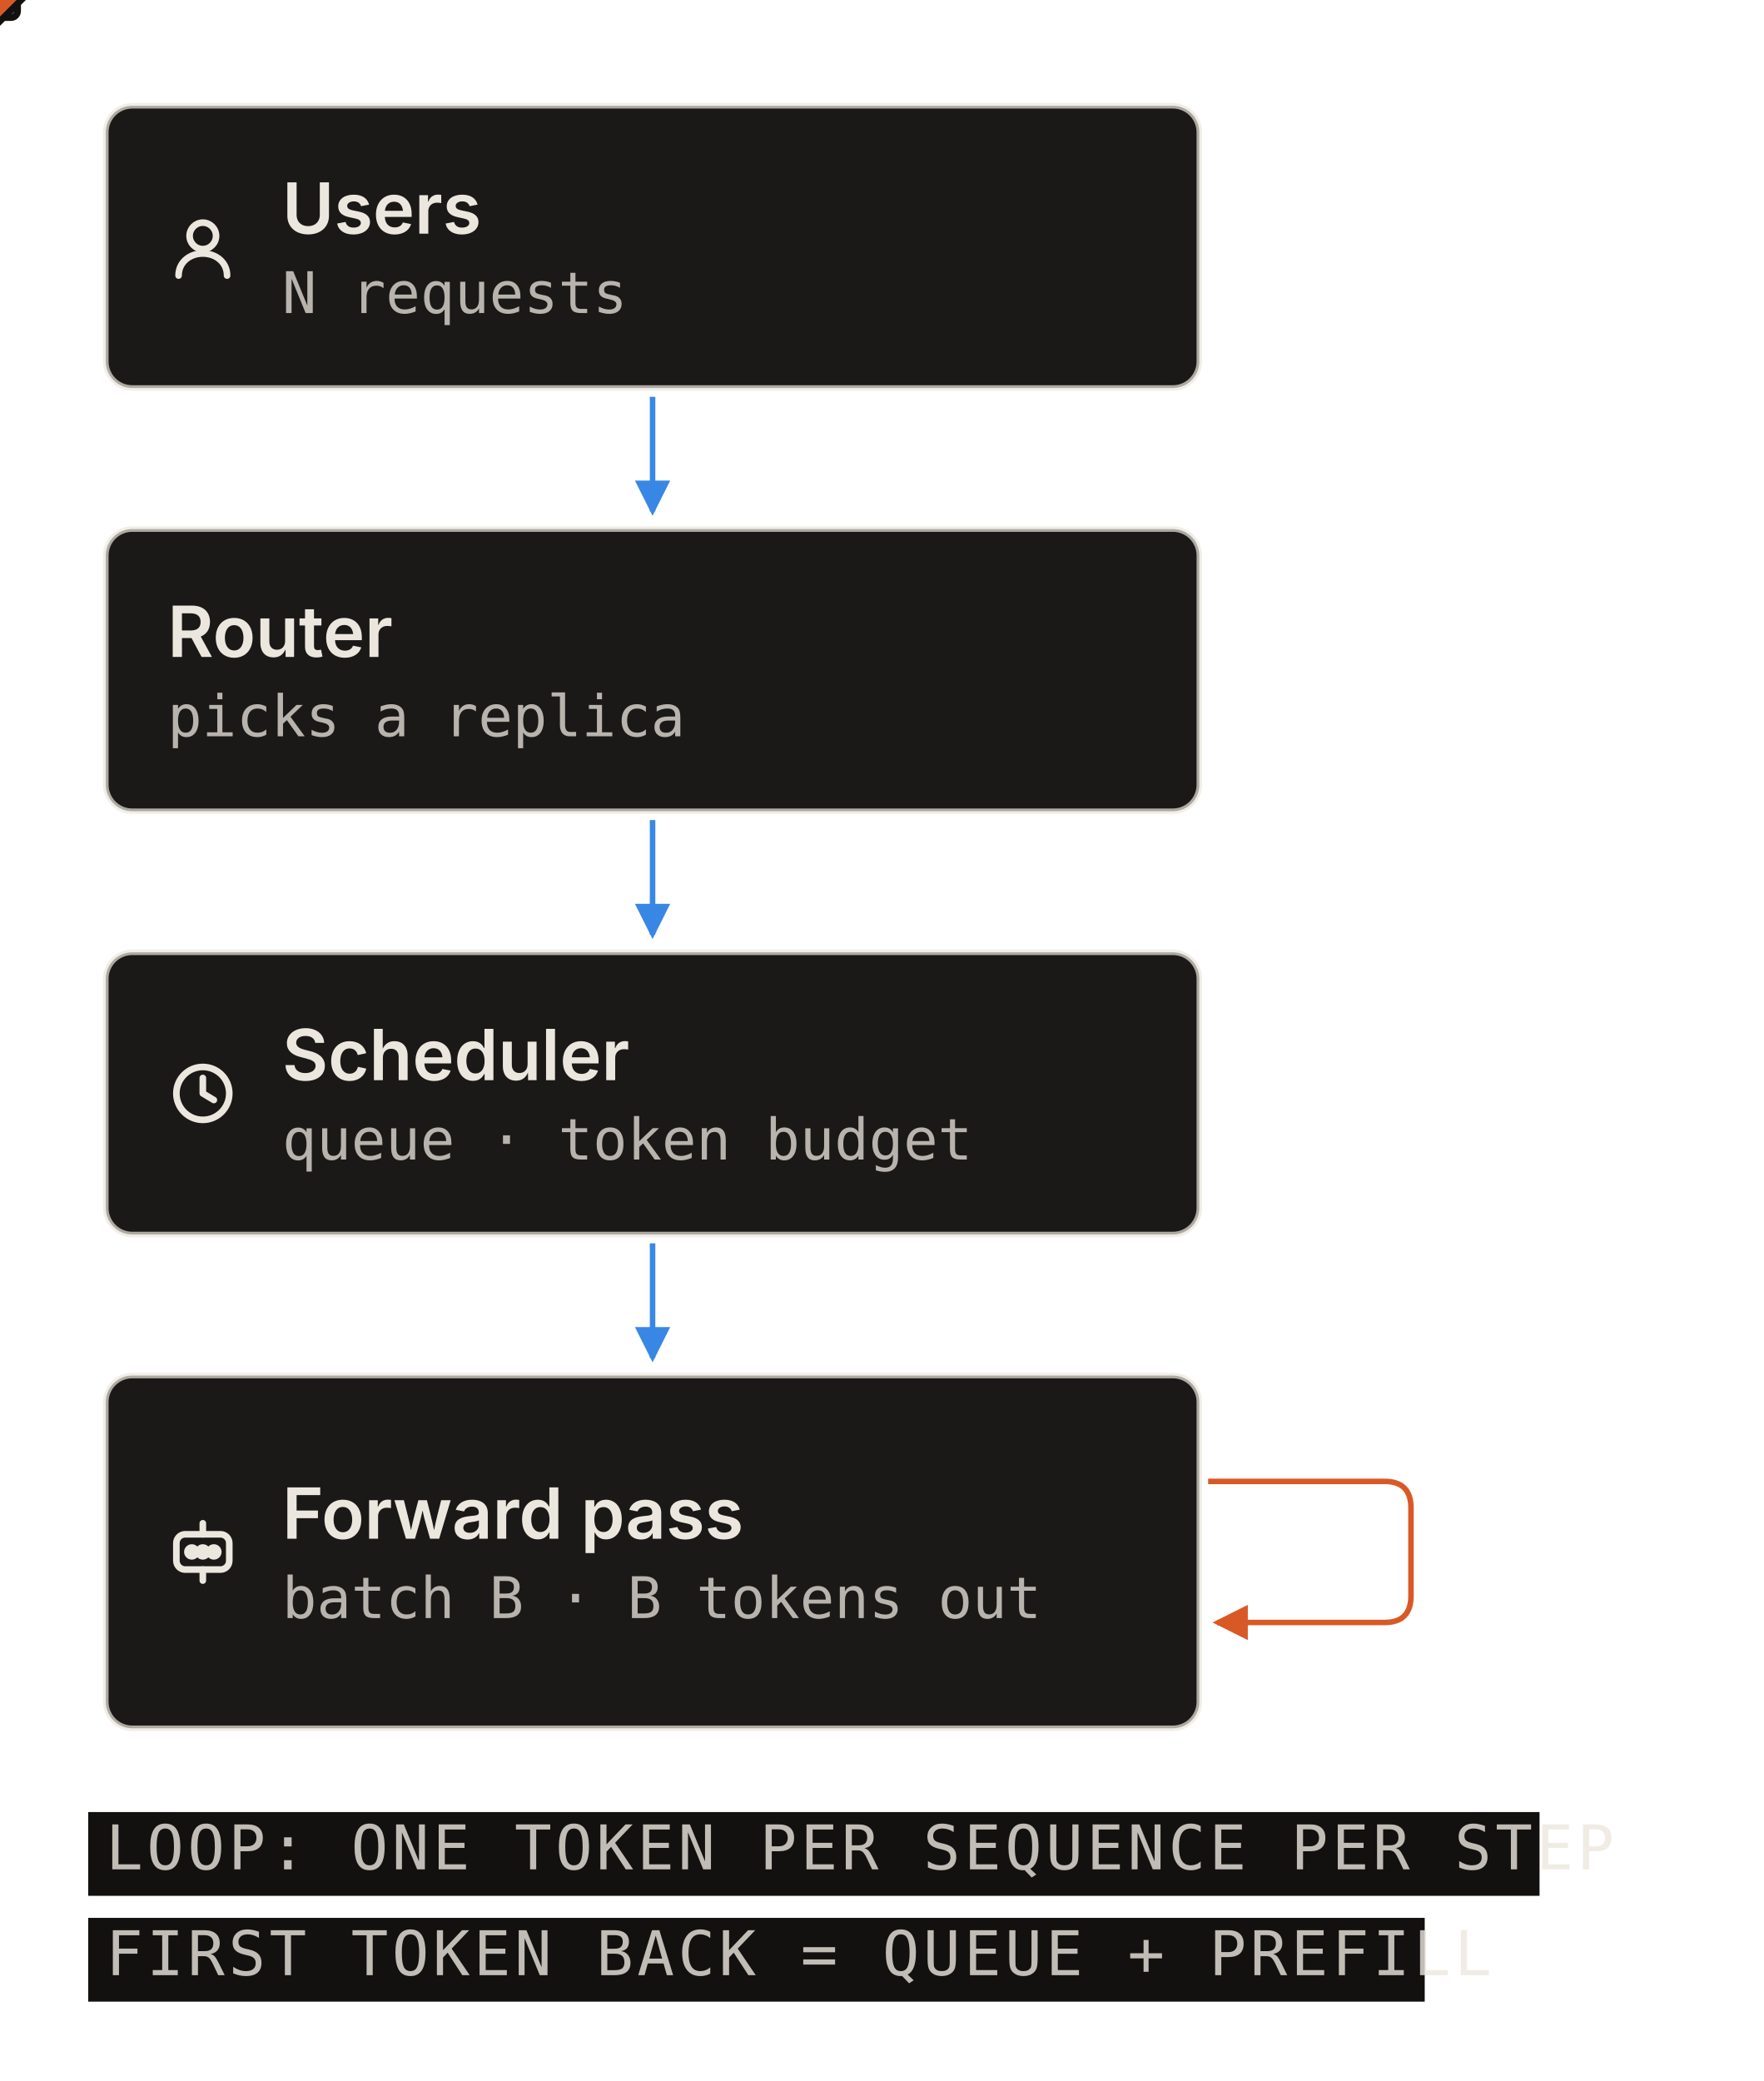
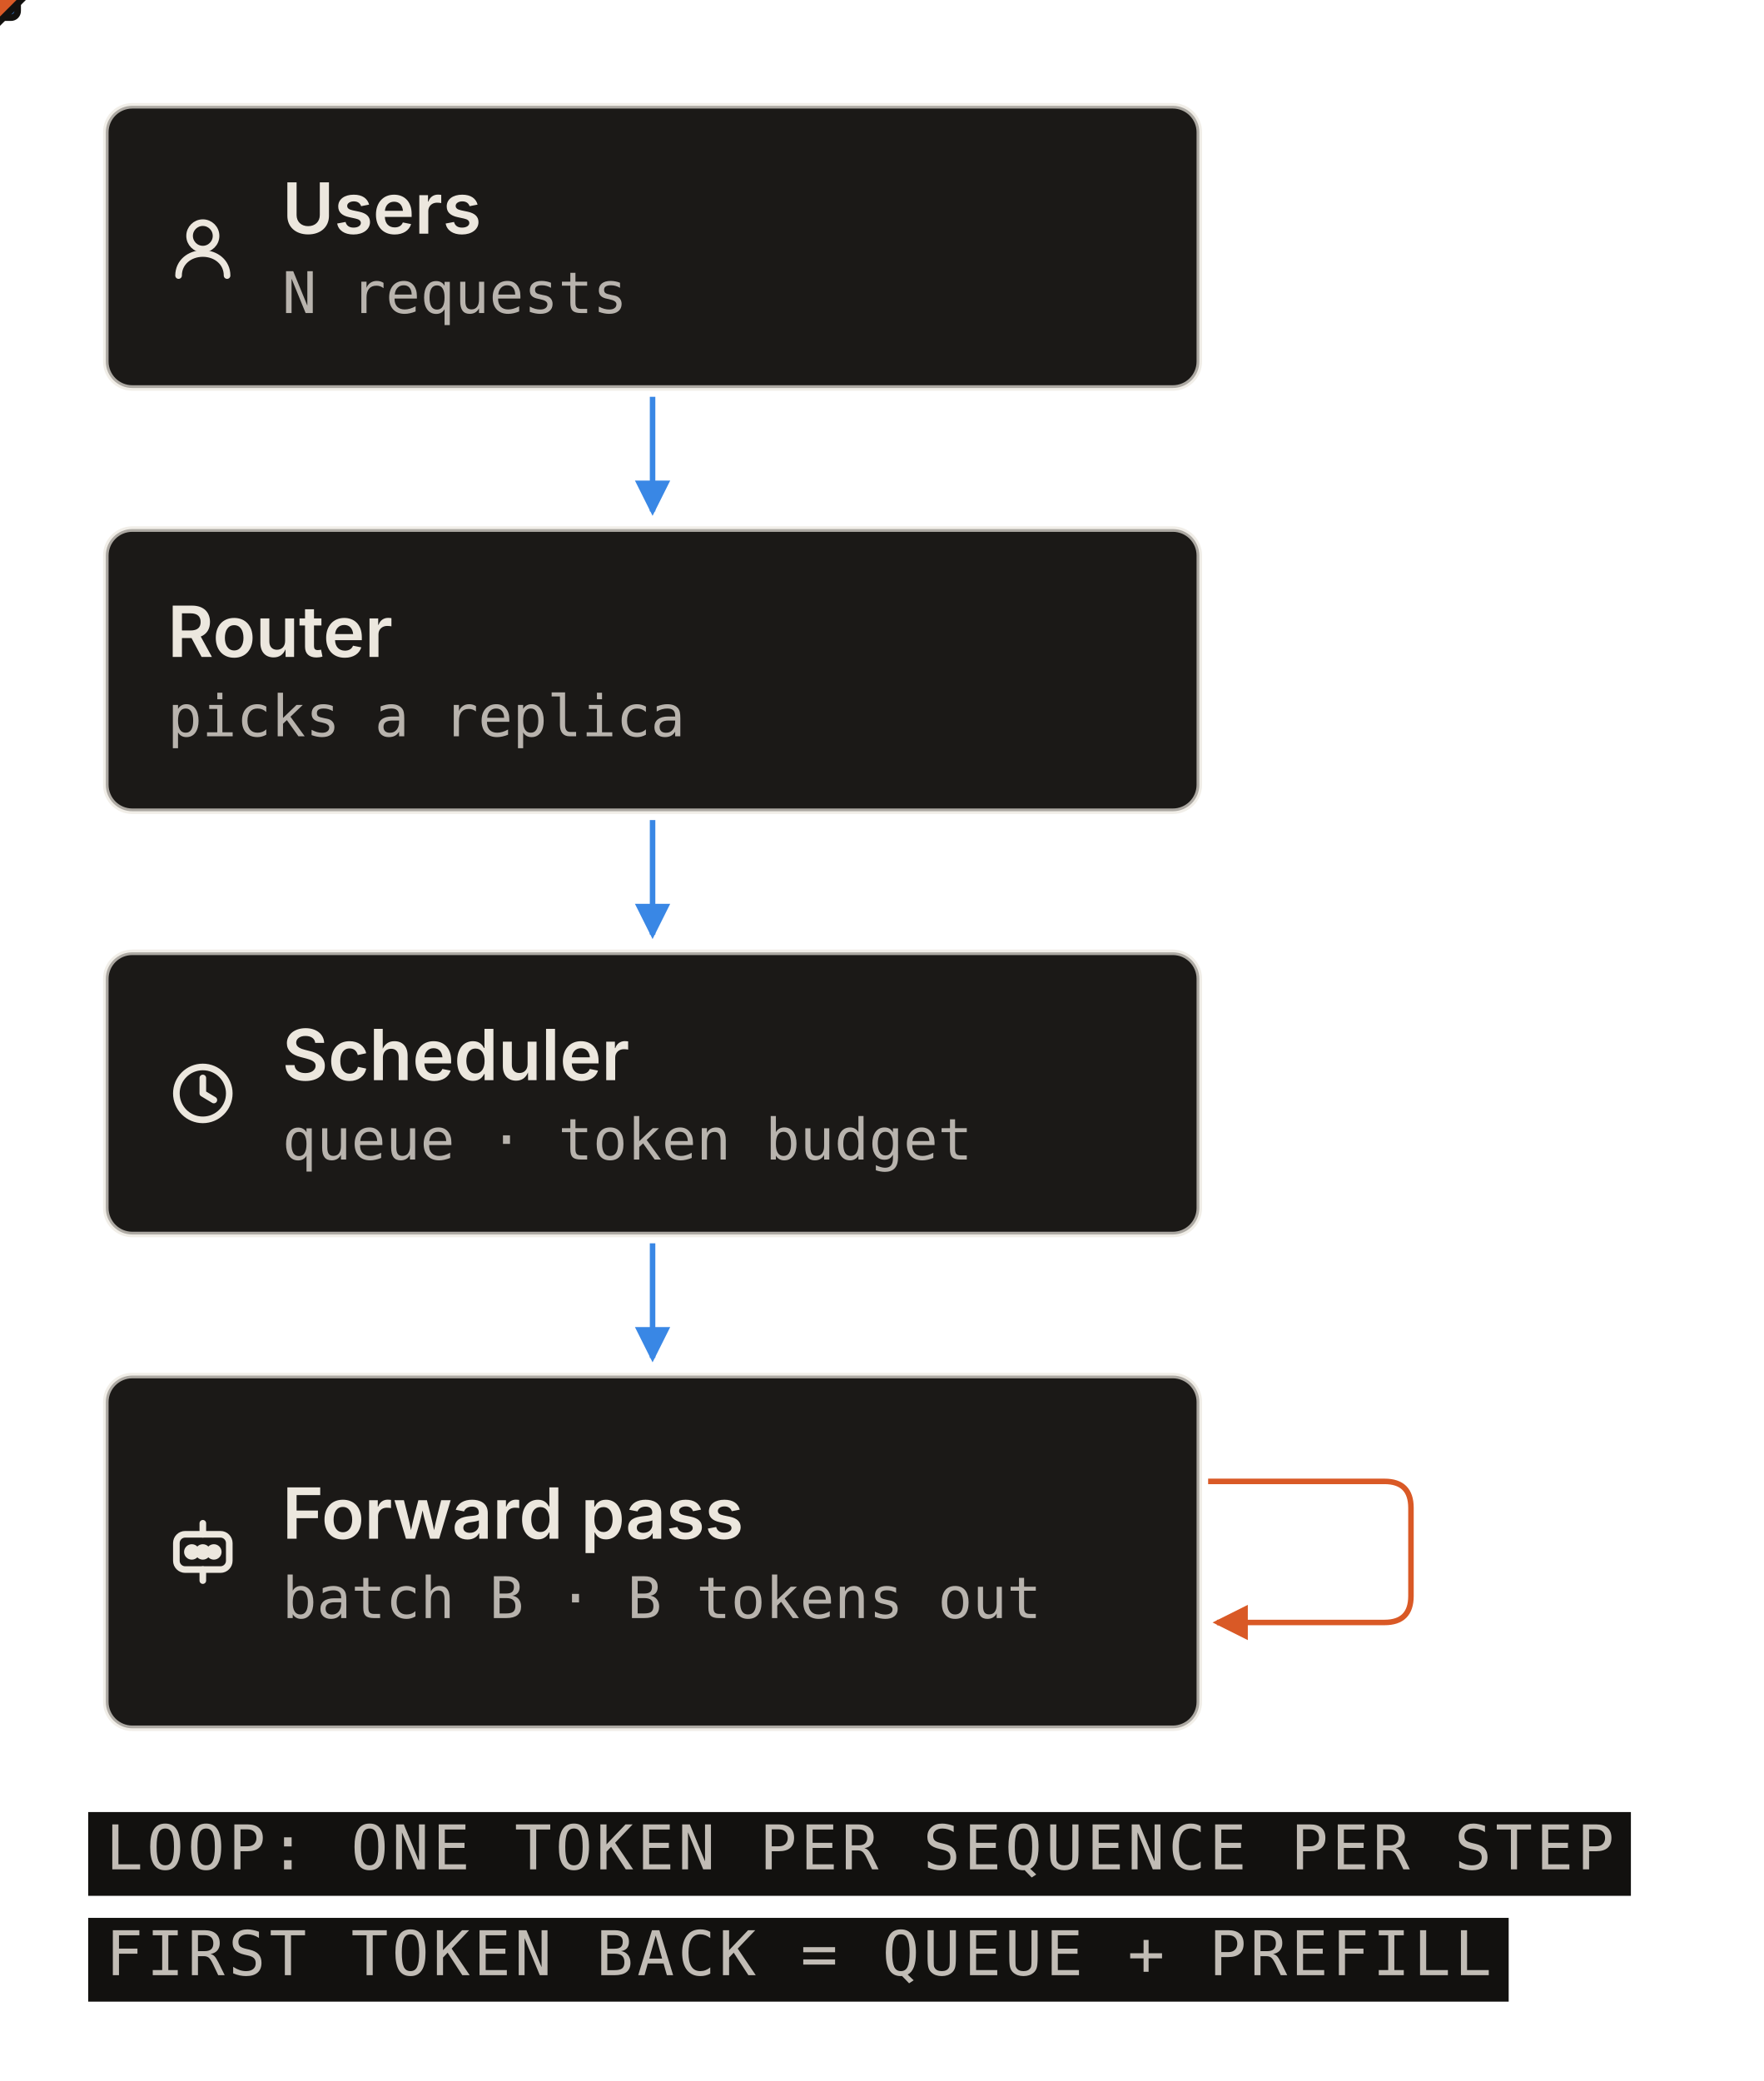
<svg xmlns="http://www.w3.org/2000/svg" viewBox="0 0 400 472" width="400" height="472" color="#ece7de" font-family="ui-sans-serif, system-ui, -apple-system, 'Segoe UI', Inter, Helvetica, Arial, sans-serif" role="img" aria-label="Users send requests to a router, then a scheduler with a queue and token budget, then a forward pass that loops once per step, producing one token for every sequence in the batch. The first token back costs queue wait plus prefill.">
  <style>text{user-select:none}</style>
  <g transform="translate(0,0)">
    <defs>
      <marker id="spm-head" markerWidth="8" markerHeight="8" refX="7" refY="4" orient="auto-start-reverse" markerUnits="userSpaceOnUse">
        <path d="M0,0 L8,4 L0,8 z" fill="currentColor" />
      </marker>
      <marker id="spm-head-accent" markerWidth="8" markerHeight="8" refX="7" refY="4" orient="auto-start-reverse" markerUnits="userSpaceOnUse">
        <path d="M0,0 L8,4 L0,8 z" fill="#199e70" />
      </marker>
      <marker id="spm-head-request" markerWidth="8" markerHeight="8" refX="7" refY="4" orient="auto-start-reverse" markerUnits="userSpaceOnUse">
        <path d="M0,0 L8,4 L0,8 z" fill="#3987e5" />
      </marker>
      <marker id="spm-head-response" markerWidth="8" markerHeight="8" refX="7" refY="4" orient="auto-start-reverse" markerUnits="userSpaceOnUse">
        <path d="M0,0 L8,4 L0,8 z" fill="#199e70" />
      </marker>
      <marker id="spm-head-change" markerWidth="8" markerHeight="8" refX="7" refY="4" orient="auto-start-reverse" markerUnits="userSpaceOnUse">
        <path d="M0,0 L8,4 L0,8 z" fill="#d95926" />
      </marker>
    </defs>
    <g data-uipack="node">
      <rect x="24" y="24" width="248" height="64" rx="6" fill="#1b1917" stroke="currentColor" stroke-opacity="0.7" stroke-width="1.25" />
      <path class="uipack__touch-target" d="M 24 24 h 248 v 64 h -248 Z" fill="transparent" stroke="none" aria-hidden="true" />
      <g transform="translate(38, 48)" fill="none" stroke="currentColor" stroke-width="1.5" stroke-linecap="round" stroke-linejoin="round">
        <circle cx="8" cy="5.5" r="3" />
        <path d="M2.5 14.5c0-3 2.5-5 5.5-5s5.5 2 5.5 5" />
      </g>
      <text x="64" y="53" text-anchor="start" font-size="16" font-weight="600" fill="currentColor">Users</text>
      <text x="64" y="71" text-anchor="start" font-size="13" font-family="ui-monospace, SFMono-Regular, Menlo, Consolas, monospace" fill="currentColor" fill-opacity="0.75">N requests</text>
    </g>
    <path data-uipack="connector" data-kind="request" d="M148,90 L148,116" fill="none" stroke="#3987e5" stroke-opacity="1" stroke-width="1.25" marker-end="url(#spm-head-request)" />
    <g data-uipack="packet" data-kind="request">
-       <rect x="-4" y="-4" width="8" height="8" rx="1.5" fill="#3987e5" stroke="#12110f" stroke-width="1.5" />
+       <g>
+         <rect x="-4" y="-4" width="8" height="8" rx="1.5" fill="#3987e5" stroke="#12110f" stroke-width="1.5" />
+         <animateTransform attributeName="transform" type="scale" dur="0.9s" begin="0s" repeatCount="indefinite" calcMode="spline" values="0;1.2;1;1;0" keyTimes="0;0.12;0.2;0.8;1" keySplines="0.2 0.9 0.3 1;0.4 0 0.6 1;0 0 1 1;0.6 0 0.9 0.4" />
+       </g>
      <animateMotion dur="0.9s" begin="0s" repeatCount="indefinite" path="M148,94 L148,108" calcMode="linear" />
    </g>
    <g data-uipack="node">
      <rect x="24" y="120" width="248" height="64" rx="6" fill="#1b1917" stroke="currentColor" stroke-opacity="0.7" stroke-width="1.25" />
      <path class="uipack__touch-target" d="M 24 120 h 248 v 64 h -248 Z" fill="transparent" stroke="none" aria-hidden="true" />
      <text x="38" y="149" text-anchor="start" font-size="16" font-weight="600" fill="currentColor">Router</text>
      <text x="38" y="167" text-anchor="start" font-size="13" font-family="ui-monospace, SFMono-Regular, Menlo, Consolas, monospace" fill="currentColor" fill-opacity="0.75">picks a replica</text>
    </g>
    <path data-uipack="connector" data-kind="request" d="M148,186 L148,212" fill="none" stroke="#3987e5" stroke-opacity="1" stroke-width="1.25" marker-end="url(#spm-head-request)" />
    <g data-uipack="node">
      <rect x="24" y="216" width="248" height="64" rx="6" fill="#1b1917" stroke="currentColor" stroke-opacity="0.7" stroke-width="1.25" />
      <path class="uipack__touch-target" d="M 24 216 h 248 v 64 h -248 Z" fill="transparent" stroke="none" aria-hidden="true" />
      <g transform="translate(38, 240)" fill="none" stroke="currentColor" stroke-width="1.5" stroke-linecap="round" stroke-linejoin="round">
        <circle cx="8" cy="8" r="6" />
        <path d="M8 4.5V8l2.5 1.5" />
      </g>
      <text x="64" y="245" text-anchor="start" font-size="16" font-weight="600" fill="currentColor">Scheduler</text>
      <text x="64" y="263" text-anchor="start" font-size="13" font-family="ui-monospace, SFMono-Regular, Menlo, Consolas, monospace" fill="currentColor" fill-opacity="0.75">queue · token budget</text>
    </g>
    <path data-uipack="connector" data-kind="request" d="M148,282 L148,308" fill="none" stroke="#3987e5" stroke-opacity="1" stroke-width="1.25" marker-end="url(#spm-head-request)" />
    <g data-uipack="node">
      <rect x="24" y="312" width="248" height="80" rx="6" fill="#1b1917" stroke="currentColor" stroke-opacity="0.7" stroke-width="1.25" />
      <path class="uipack__touch-target" d="M 24 312 h 248 v 80 h -248 Z" fill="transparent" stroke="none" aria-hidden="true" />
      <g transform="translate(38, 344)" fill="none" stroke="currentColor" stroke-width="1.5" stroke-linecap="round" stroke-linejoin="round">
        <rect x="2" y="4" width="12" height="8" rx="2" />
        <circle cx="5.5" cy="8" r="1" fill="currentColor" />
        <circle cx="8" cy="8" r="1" fill="currentColor" />
        <circle cx="10.5" cy="8" r="1" fill="currentColor" />
        <path d="M8 1.5V4M8 12v2.5" />
      </g>
      <text x="64" y="349" text-anchor="start" font-size="16" font-weight="600" fill="currentColor">Forward pass</text>
      <text x="64" y="367" text-anchor="start" font-size="13" font-family="ui-monospace, SFMono-Regular, Menlo, Consolas, monospace" fill="currentColor" fill-opacity="0.75">batch B · B tokens out</text>
    </g>
    <path data-uipack="connector" data-kind="change" d="M274,336 L314,336 Q320,336 320,342 L320,362 Q320,368 314,368 L276,368" fill="none" stroke="#d95926" stroke-opacity="1" stroke-width="1.25" marker-end="url(#spm-head-change)" />
    <g data-uipack="packet" data-kind="change">
-       <path d="M0,-4.8 L4.8,0 L0,4.8 L-4.8,0 Z" fill="#d95926" stroke="#12110f" stroke-width="1.5" />
+       <g>
+         <path d="M0,-4.8 L4.8,0 L0,4.8 L-4.8,0 Z" fill="#d95926" stroke="#12110f" stroke-width="1.5" />
+         <animateTransform attributeName="transform" type="scale" dur="1.4s" begin="0s" repeatCount="indefinite" calcMode="spline" values="0;1.2;1;1;0" keyTimes="0;0.12;0.2;0.8;1" keySplines="0.2 0.9 0.3 1;0.4 0 0.6 1;0 0 1 1;0.6 0 0.9 0.4" />
+       </g>
      <animateMotion dur="1.4s" begin="0s" repeatCount="indefinite" path="M278,336 L314,336 Q320,336 320,342 L320,362 Q320,368 314,368 L284,368" calcMode="linear" />
    </g>
    <g data-uipack="label">
-       <rect x="20" y="411" width="329.16" height="19" fill="#12110f" />
+       <rect x="20" y="411" width="349.88" height="19" fill="#12110f" />
      <text x="24" y="424" text-anchor="start" font-size="14" font-family="ui-monospace, SFMono-Regular, Menlo, Consolas, monospace" letter-spacing=".06em" fill="currentColor" fill-opacity="0.8">LOOP: ONE TOKEN PER SEQUENCE PER STEP</text>
    </g>
    <g data-uipack="label">
-       <rect x="20" y="435" width="303.12" height="19" fill="#12110f" />
+       <rect x="20" y="435" width="322.16" height="19" fill="#12110f" />
      <text x="24" y="448" text-anchor="start" font-size="14" font-family="ui-monospace, SFMono-Regular, Menlo, Consolas, monospace" letter-spacing=".06em" fill="currentColor" fill-opacity="0.8">FIRST TOKEN BACK = QUEUE + PREFILL</text>
    </g>
  </g>
</svg>
